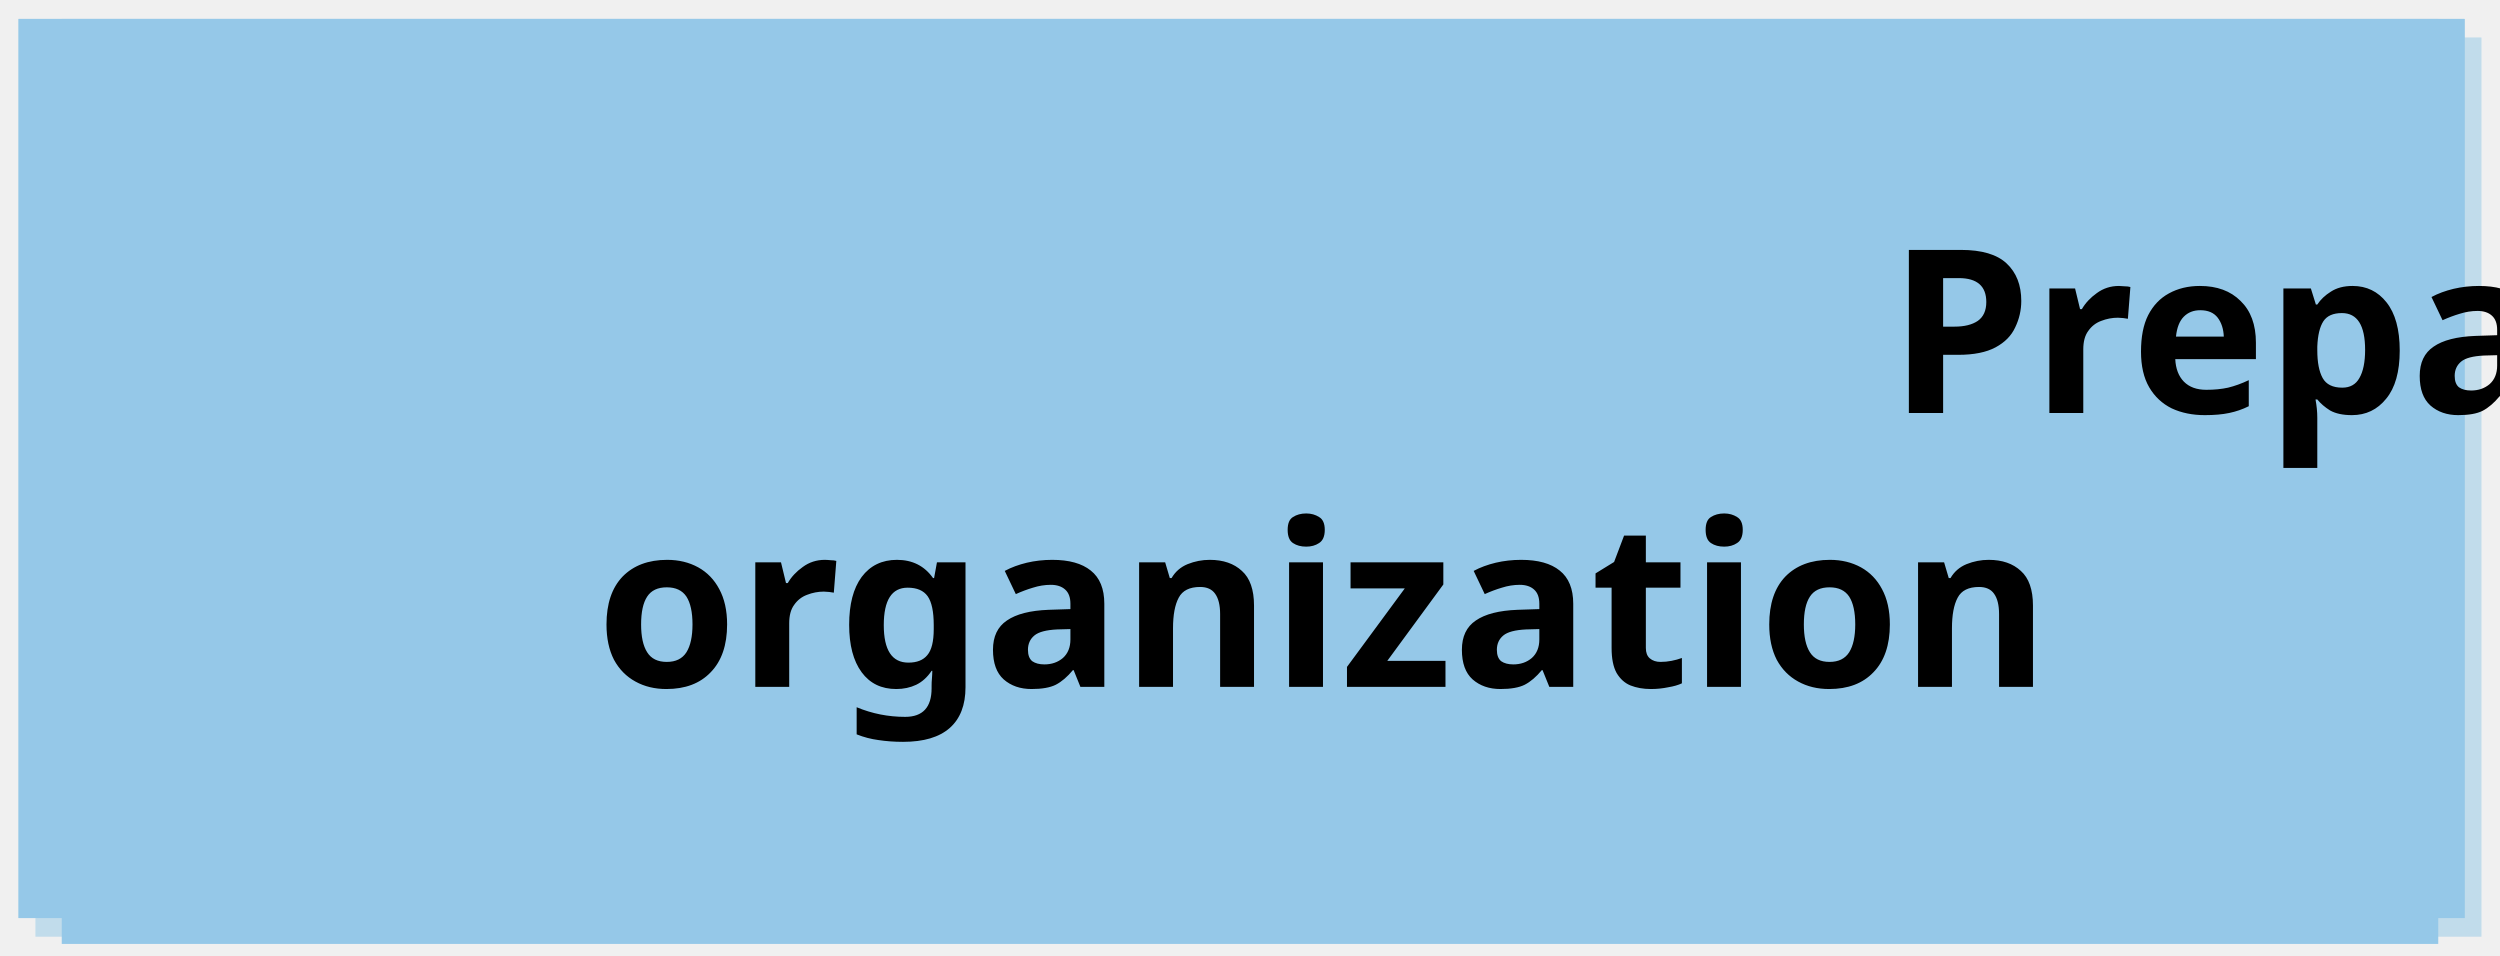
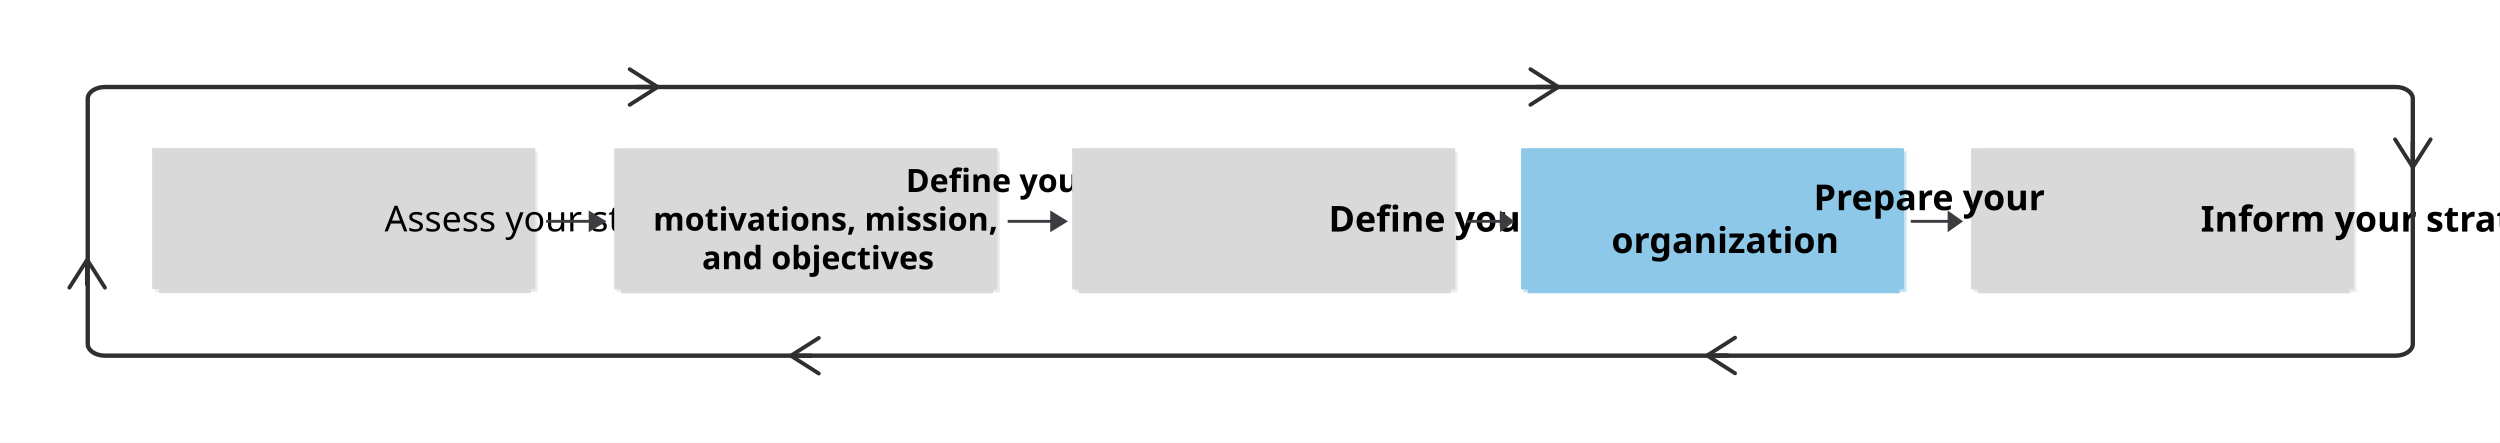
- <svg xmlns="http://www.w3.org/2000/svg" xmlns:ns1="http://schemas.microsoft.com/visio/2003/SVGExtensions/" width="1.52in" height="0.581in" viewBox="0 0 109.461 41.809" xml:space="preserve" color-interpolation-filters="sRGB" class="st6">
+ <svg xmlns="http://www.w3.org/2000/svg" xmlns:ns1="http://schemas.microsoft.com/visio/2003/SVGExtensions/" width="9.713in" height="1.72in" viewBox="0 0 699.351 123.859" xml:space="preserve" color-interpolation-filters="sRGB" class="st17">
  <ns1:documentProperties ns1:langID="127" ns1:viewMarkup="false" />
  <style type="text/css">
	
- 		.st1 {fill:#95c8e8;fill-opacity:0.3;stroke:none;stroke-linecap:butt;stroke-width:0.813}
- 		.st2 {fill:#95c8e8;stroke:none;stroke-linecap:butt;stroke-width:0.813}
- 		.st3 {fill:#95c8e8;stroke:none;stroke-linecap:round;stroke-linejoin:round;stroke-width:0.75}
- 		.st4 {fill:#000000;font-family:Segoe UI Variable Text Semibold;font-size:0.833em;font-weight:bold}
- 		.st5 {font-size:1em}
- 		.st6 {fill:none;fill-rule:evenodd;font-size:12px;overflow:visible;stroke-linecap:square;stroke-miterlimit:3}
+ 		.st1 {fill:#ffffff;stroke:none;stroke-linecap:round;stroke-linejoin:round;stroke-width:0.75}
+ 		.st2 {fill:#d9d9d9;fill-opacity:0.3;stroke:none;stroke-linecap:butt;stroke-width:0.813}
+ 		.st3 {fill:#d9d9d9;stroke:none;stroke-linecap:butt;stroke-width:0.813}
+ 		.st4 {fill:#d9d9d9;stroke:none;stroke-linecap:round;stroke-linejoin:round;stroke-width:0.75}
+ 		.st5 {fill:#000000;font-family:Segoe UI Variable Text Semibold;font-size:0.833em}
+ 		.st6 {fill:#000000;font-family:Segoe UI Variable Text Semibold;font-size:0.75em;font-weight:bold}
+ 		.st7 {font-size:1em}
+ 		.st8 {fill:#000000;font-family:Segoe UI Variable Text Semibold;font-size:0.833em;font-weight:bold}
+ 		.st9 {fill:#8dc8e8;fill-opacity:0.3;stroke:none;stroke-linecap:butt;stroke-width:0.813}
+ 		.st10 {fill:#8dc8e8;stroke:none;stroke-linecap:butt;stroke-width:0.813}
+ 		.st11 {fill:#8dc8e8;stroke:none;stroke-linecap:round;stroke-linejoin:round;stroke-width:0.75}
+ 		.st12 {stroke:#3c3c41;stroke-linecap:butt;stroke-width:0.813}
+ 		.st13 {fill:#3c3c41;stroke:none;stroke-linecap:butt;stroke-width:0.813}
+ 		.st14 {fill:none;stroke:#2f2f2f;stroke-linecap:butt;stroke-width:1.22}
+ 		.st15 {stroke:#2f2f2f;stroke-linecap:butt;stroke-width:1.22}
+ 		.st16 {fill:#2f2f2f;stroke:none;stroke-linecap:butt;stroke-width:0.813}
+ 		.st17 {fill:none;fill-rule:evenodd;font-size:12px;overflow:visible;stroke-linecap:square;stroke-miterlimit:3}
	
	</style>
-   <g ns1:mID="0" ns1:index="1" ns1:groupContext="foregroundPage">
+   <g ns1:mID="11" ns1:index="1" ns1:groupContext="backgroundPage">
+     <ns1:userDefs>
+       <ns1:ud ns1:nameU="msvVisioCreated" ns1:prompt="" ns1:val="VT0(0):26" />
+     </ns1:userDefs>
+     <ns1:pageProperties width="9.713" height="1.72" ns1:drawingScale="1" ns1:pageScale="1" ns1:drawingUnits="19" ns1:shadowOffsetX="9" ns1:shadowOffsetY="-9" />
+     <g id="shape1000-1" ns1:mID="1000" ns1:groupContext="shape">
+       <ns1:userDefs>
+         <ns1:ud ns1:nameU="Background" ns1:val="VT0(0):26" />
+         <ns1:ud ns1:nameU="visVersion" ns1:val="VT0(15):26" />
+         <ns1:ud ns1:nameU="msvShapeCategories" ns1:prompt="" ns1:val="VT4(DoNotContain)" />
+         <ns1:ud ns1:nameU="msvVisioCreated" ns1:prompt="" ns1:val="VT0(0):26" />
+       </ns1:userDefs>
+       <rect x="0" y="0" width="699.351" height="123.859" class="st1" />
+     </g>
+   </g>
+   <g ns1:mID="4" ns1:index="2" ns1:groupContext="foregroundPage">
    <ns1:pageProperties ns1:drawingScale="1" ns1:pageScale="1" ns1:drawingUnits="19" ns1:shadowOffsetX="9" ns1:shadowOffsetY="-9" />
-     <g id="group1036-1" transform="translate(0.813397,-0.495233)" ns1:mID="1036" ns1:groupContext="group">
-       <g id="group1037-2" transform="translate(-1.1191E-13,-0.318164)" ns1:mID="1037" ns1:groupContext="group">
-         <g id="group1038-3" transform="translate(0.737581,2.4869E-13)" ns1:mID="1038" ns1:groupContext="group">
-           <g id="shape1039-4" ns1:mID="1039" ns1:groupContext="shape">
-             <rect x="0" y="2.44" width="107.097" height="39.368" class="st1" />
-           </g>
-           <g id="shape1040-6" ns1:mID="1040" ns1:groupContext="shape">
-             <rect x="0" y="2.44" width="107.097" height="39.368" class="st1" />
-           </g>
-         </g>
-         <g id="group1041-8" transform="translate(0,-0.813397)" ns1:mID="1041" ns1:groupContext="group">
-           <g id="shape1042-9" ns1:mID="1042" ns1:groupContext="shape">
-             <rect x="0" y="2.44" width="107.097" height="39.368" class="st2" />
-           </g>
-           <g id="shape1043-11" ns1:mID="1043" ns1:groupContext="shape">
-             <rect x="0" y="2.44" width="107.097" height="39.368" class="st2" />
-           </g>
-         </g>
-       </g>
-       <g id="shape1044-13" ns1:mID="1044" ns1:groupContext="shape" transform="translate(1.89005,1.35003E-13)">
-         <ns1:textBlock ns1:margins="rect(4,4,4,4)" />
-         <ns1:textRect cx="52.027" cy="21.559" width="104.06" height="40.5" />
-         <rect x="0" y="1.309" width="104.054" height="40.5" class="st3" />
-         <text x="22.8" y="18.56" class="st4" ns1:langID="1033">
-           <ns1:paragraph ns1:horizAlign="1" />
-           <ns1:tabList />Prepare your <tspan x="23.4" dy="1.2em" class="st5">organization</tspan>
+     <g id="group1000-3" transform="translate(42.5846,-41.872)" ns1:mID="1000" ns1:groupContext="group">
+       <g id="group1001-4" transform="translate(-1.1191E-13,-0.318164)" ns1:mID="1001" ns1:groupContext="group">
+         <g id="group1002-5" transform="translate(0.737581,2.70006E-13)" ns1:mID="1002" ns1:groupContext="group">
+           <g id="shape1003-6" ns1:mID="1003" ns1:groupContext="shape">
+             <rect x="0" y="84.491" width="107.097" height="39.368" class="st2" />
+           </g>
+           <g id="shape1004-8" ns1:mID="1004" ns1:groupContext="shape">
+             <rect x="0" y="84.491" width="107.097" height="39.368" class="st2" />
+           </g>
+         </g>
+         <g id="group1005-10" transform="translate(0,-0.813397)" ns1:mID="1005" ns1:groupContext="group">
+           <g id="shape1006-11" ns1:mID="1006" ns1:groupContext="shape">
+             <rect x="0" y="84.491" width="107.097" height="39.368" class="st3" />
+           </g>
+           <g id="shape1007-13" ns1:mID="1007" ns1:groupContext="shape">
+             <rect x="0" y="84.491" width="107.097" height="39.368" class="st3" />
+           </g>
+         </g>
+       </g>
+       <g id="shape1008-15" ns1:mID="1008" ns1:groupContext="shape" transform="translate(1.89005,1.42109E-13)">
+         <ns1:textBlock ns1:margins="rect(4,4,4,4)" />
+         <ns1:textRect cx="52.027" cy="103.609" width="104.06" height="40.5" />
+         <rect x="0" y="83.359" width="104.054" height="40.5" class="st4" />
+         <text x="5.91" y="106.61" class="st5" ns1:langID="1033">
+           <ns1:paragraph ns1:horizAlign="1" />
+           <ns1:tabList />Assess your strategy</text>
+       </g>
+     </g>
+     <g id="group1009-18" transform="translate(171.865,-41.7887)" ns1:mID="1009" ns1:groupContext="group">
+       <g id="group1010-19" transform="translate(-1.1191E-13,-0.318164)" ns1:mID="1010" ns1:groupContext="group">
+         <g id="group1011-20" transform="translate(0.737581,2.70006E-13)" ns1:mID="1011" ns1:groupContext="group">
+           <g id="shape1012-21" ns1:mID="1012" ns1:groupContext="shape">
+             <rect x="0" y="84.491" width="107.097" height="39.368" class="st2" />
+           </g>
+           <g id="shape1013-23" ns1:mID="1013" ns1:groupContext="shape">
+             <rect x="0" y="84.491" width="107.097" height="39.368" class="st2" />
+           </g>
+         </g>
+         <g id="group1014-25" transform="translate(0,-0.813397)" ns1:mID="1014" ns1:groupContext="group">
+           <g id="shape1015-26" ns1:mID="1015" ns1:groupContext="shape">
+             <rect x="0" y="84.491" width="107.097" height="39.368" class="st3" />
+           </g>
+           <g id="shape1016-28" ns1:mID="1016" ns1:groupContext="shape">
+             <rect x="0" y="84.491" width="107.097" height="39.368" class="st3" />
+           </g>
+         </g>
+       </g>
+       <g id="shape1017-30" ns1:mID="1017" ns1:groupContext="shape" transform="translate(1.89005,1.42109E-13)">
+         <ns1:textBlock ns1:margins="rect(4,4,4,4)" />
+         <ns1:textRect cx="52.027" cy="103.609" width="104.06" height="40.5" />
+         <rect x="0" y="83.359" width="104.054" height="40.5" class="st4" />
+         <text x="28.16" y="95.51" class="st6" ns1:langID="1033">
+           <ns1:paragraph ns1:horizAlign="1" />
+           <ns1:tabList />Define your <tspan x="8.93" dy="1.2em" class="st7">motivations, mission, </tspan>
+           <tspan x="22.61" dy="1.2em" class="st7">and objectives</tspan>
        </text>
+       </g>
+     </g>
+     <g id="group1018-35" transform="translate(551.416,-41.8095)" ns1:mID="1018" ns1:groupContext="group">
+       <g id="group1019-36" transform="translate(-1.1191E-13,-0.318164)" ns1:mID="1019" ns1:groupContext="group">
+         <g id="group1020-37" transform="translate(0.737581,2.70006E-13)" ns1:mID="1020" ns1:groupContext="group">
+           <g id="shape1021-38" ns1:mID="1021" ns1:groupContext="shape">
+             <rect x="0" y="84.491" width="107.097" height="39.368" class="st2" />
+           </g>
+           <g id="shape1022-40" ns1:mID="1022" ns1:groupContext="shape">
+             <rect x="0" y="84.491" width="107.097" height="39.368" class="st2" />
+           </g>
+         </g>
+         <g id="group1023-42" transform="translate(0,-0.813397)" ns1:mID="1023" ns1:groupContext="group">
+           <g id="shape1024-43" ns1:mID="1024" ns1:groupContext="shape">
+             <rect x="0" y="84.491" width="107.097" height="39.368" class="st3" />
+           </g>
+           <g id="shape1025-45" ns1:mID="1025" ns1:groupContext="shape">
+             <rect x="0" y="84.491" width="107.097" height="39.368" class="st3" />
+           </g>
+         </g>
+       </g>
+       <g id="shape1026-47" ns1:mID="1026" ns1:groupContext="shape" transform="translate(1.89005,1.42109E-13)">
+         <ns1:textBlock ns1:margins="rect(4,4,4,4)" />
+         <ns1:textRect cx="52.027" cy="103.609" width="104.06" height="40.5" />
+         <rect x="0" y="83.359" width="104.054" height="40.5" class="st4" />
+         <text x="5.18" y="106.61" class="st8" ns1:langID="1033">
+           <ns1:paragraph ns1:horizAlign="1" />
+           <ns1:tabList />Inform your strategy</text>
+       </g>
+     </g>
+     <g id="group1027-50" transform="translate(299.961,-41.8096)" ns1:mID="1027" ns1:groupContext="group">
+       <g id="group1028-51" transform="translate(-1.1191E-13,-0.318164)" ns1:mID="1028" ns1:groupContext="group">
+         <g id="group1029-52" transform="translate(0.737581,2.70006E-13)" ns1:mID="1029" ns1:groupContext="group">
+           <g id="shape1030-53" ns1:mID="1030" ns1:groupContext="shape">
+             <rect x="0" y="84.491" width="107.097" height="39.368" class="st2" />
+           </g>
+           <g id="shape1031-55" ns1:mID="1031" ns1:groupContext="shape">
+             <rect x="0" y="84.491" width="107.097" height="39.368" class="st2" />
+           </g>
+         </g>
+         <g id="group1032-57" transform="translate(0,-0.813397)" ns1:mID="1032" ns1:groupContext="group">
+           <g id="shape1033-58" ns1:mID="1033" ns1:groupContext="shape">
+             <rect x="0" y="84.491" width="107.097" height="39.368" class="st3" />
+           </g>
+           <g id="shape1034-60" ns1:mID="1034" ns1:groupContext="shape">
+             <rect x="0" y="84.491" width="107.097" height="39.368" class="st3" />
+           </g>
+         </g>
+       </g>
+       <g id="shape1035-62" ns1:mID="1035" ns1:groupContext="shape" transform="translate(1.89005,1.42109E-13)">
+         <ns1:textBlock ns1:margins="rect(4,4,4,4)" />
+         <ns1:textRect cx="52.027" cy="103.609" width="104.06" height="40.5" />
+         <rect x="0" y="83.359" width="104.054" height="40.5" class="st4" />
+         <text x="12.63" y="106.61" class="st8" ns1:langID="1033">
+           <ns1:paragraph ns1:horizAlign="1" />
+           <ns1:tabList />Define your team</text>
+       </g>
+     </g>
+     <g id="group1036-65" transform="translate(425.499,-41.8095)" ns1:mID="1036" ns1:groupContext="group">
+       <g id="group1037-66" transform="translate(-1.1191E-13,-0.318164)" ns1:mID="1037" ns1:groupContext="group">
+         <g id="group1038-67" transform="translate(0.737581,2.70006E-13)" ns1:mID="1038" ns1:groupContext="group">
+           <g id="shape1039-68" ns1:mID="1039" ns1:groupContext="shape">
+             <rect x="0" y="84.491" width="107.097" height="39.368" class="st9" />
+           </g>
+           <g id="shape1040-70" ns1:mID="1040" ns1:groupContext="shape">
+             <rect x="0" y="84.491" width="107.097" height="39.368" class="st9" />
+           </g>
+         </g>
+         <g id="group1041-72" transform="translate(0,-0.813397)" ns1:mID="1041" ns1:groupContext="group">
+           <g id="shape1042-73" ns1:mID="1042" ns1:groupContext="shape">
+             <rect x="0" y="84.491" width="107.097" height="39.368" class="st10" />
+           </g>
+           <g id="shape1043-75" ns1:mID="1043" ns1:groupContext="shape">
+             <rect x="0" y="84.491" width="107.097" height="39.368" class="st10" />
+           </g>
+         </g>
+       </g>
+       <g id="shape1044-77" ns1:mID="1044" ns1:groupContext="shape" transform="translate(1.89005,1.42109E-13)">
+         <ns1:textBlock ns1:margins="rect(4,4,4,4)" />
+         <ns1:textRect cx="52.027" cy="103.609" width="104.06" height="40.5" />
+         <rect x="0" y="83.359" width="104.054" height="40.5" class="st11" />
+         <text x="22.8" y="100.61" class="st8" ns1:langID="1033">
+           <ns1:paragraph ns1:horizAlign="1" />
+           <ns1:tabList />Prepare your <tspan x="23.4" dy="1.2em" class="st7">organization</tspan>
+         </text>
+       </g>
+     </g>
+     <g id="group1045-81" transform="translate(281.878,-58.8924)" ns1:mID="1045" ns1:groupContext="group">
+       <g id="shape1046-82" ns1:mID="1046" ns1:groupContext="shape" transform="translate(0,-3.04211)">
+         <path d="M0 123.86 L12.75 123.86" class="st12" />
+       </g>
+       <g id="shape1047-85" ns1:mID="1047" ns1:groupContext="shape" transform="translate(11.9076,-2.84217E-14)">
+         <path d="M0 123.86 L4.97 120.82 L0 117.78 L0 123.86 Z" class="st13" />
+       </g>
+     </g>
+     <g id="group1048-87" transform="translate(410.128,-58.8924)" ns1:mID="1048" ns1:groupContext="group">
+       <g id="shape1049-88" ns1:mID="1049" ns1:groupContext="shape" transform="translate(0,-3.04211)">
+         <path d="M0 123.86 L10.2 123.86" class="st12" />
+       </g>
+       <g id="shape1050-91" ns1:mID="1050" ns1:groupContext="shape" transform="translate(9.52609,-2.84217E-14)">
+         <path d="M0 123.86 L3.97 120.82 L0 117.78 L0 123.86 Z" class="st13" />
+       </g>
+     </g>
+     <g id="group1051-93" transform="translate(534.541,-58.8924)" ns1:mID="1051" ns1:groupContext="group">
+       <g id="shape1052-94" ns1:mID="1052" ns1:groupContext="shape" transform="translate(0,-3.04211)">
+         <path d="M0 123.86 L11.05 123.86" class="st12" />
+       </g>
+       <g id="shape1053-97" ns1:mID="1053" ns1:groupContext="shape" transform="translate(10.3199,-2.84217E-14)">
+         <path d="M0 123.86 L4.31 120.82 L0 117.78 L0 123.86 Z" class="st13" />
+       </g>
+     </g>
+     <g id="shape1054-99" ns1:mID="1054" ns1:groupContext="shape" transform="translate(24.5018,-24.3556)">
+       <path d="M645.69 48.7 C648.33 48.7 650.5 50.17 650.5 51.95 L650.5 120.61 C650.5 122.4 648.33 123.86 645.69 123.86 L4.81        123.86 C2.16 123.86 0 122.4 0 120.61 L0 51.95 C0 50.17 2.16 48.7 4.81 48.7 L645.69 48.7 Z" class="st14" />
+     </g>
+     <g id="group1055-101" transform="translate(175.506,-93.9883)" ns1:mID="1055" ns1:groupContext="group">
+       <g id="shape1056-102" ns1:mID="1056" ns1:groupContext="shape" transform="translate(2.42311,-5.52459)">
+         <path d="M0 123.86 L5.24 123.86" class="st15" />
+       </g>
+       <g id="shape1057-105" ns1:mID="1057" ns1:groupContext="shape">
+         <path d="M0.16 123.61 C0 123.35 0.08 123.01 0.33 122.85 L7.42 118.33 L0.33 113.82 C0.08 113.66 0 113.32 0.16 113.06         C0.33 112.81 0.67 112.73 0.92 112.9 L8.73 117.87 C8.89 117.97 8.99 118.15 8.99 118.33 C8.99 118.52 8.89         118.7 8.73 118.8 L0.92 123.77 C0.83 123.83 0.73 123.86 0.63 123.86 C0.44 123.86 0.27 123.77 0.16 123.61         Z" class="st16" />
+       </g>
+     </g>
+     <g id="group1058-107" transform="translate(427.506,-93.9971)" ns1:mID="1058" ns1:groupContext="group">
+       <g id="shape1059-108" ns1:mID="1059" ns1:groupContext="shape" transform="translate(2.42311,-5.52459)">
+         <path d="M0 123.86 L5.24 123.86" class="st15" />
+       </g>
+       <g id="shape1060-111" ns1:mID="1060" ns1:groupContext="shape">
+         <path d="M0.16 123.61 C0 123.35 0.08 123.01 0.33 122.85 L7.42 118.33 L0.33 113.82 C0.08 113.66 0 113.32 0.16 113.06         C0.33 112.81 0.67 112.73 0.92 112.9 L8.73 117.87 C8.89 117.97 8.99 118.15 8.99 118.33 C8.99 118.52 8.89         118.7 8.73 118.8 L0.92 123.77 C0.83 123.83 0.73 123.86 0.63 123.86 C0.44 123.86 0.27 123.77 0.16 123.61         Z" class="st16" />
+       </g>
+     </g>
+     <g id="group1064-113" transform="translate(220.667,-18.8134)" ns1:mID="1064" ns1:groupContext="group">
+       <g id="shape1065-114" ns1:mID="1065" ns1:groupContext="shape" transform="translate(1.32014,-5.52459)">
+         <path d="M0 123.86 L5.24 123.86" class="st15" />
+       </g>
+       <g id="shape1066-117" ns1:mID="1066" ns1:groupContext="shape">
+         <path d="M8.82 123.61 C8.99 123.35 8.91 123.01 8.66 122.85 L1.57 118.33 L8.66 113.82 C8.91 113.66 8.99 113.32 8.82         113.06 C8.66 112.81 8.32 112.73 8.07 112.9 L0.25 117.87 C0.1 117.97 0 118.15 0 118.33 C0 118.52 0.1         118.7 0.25 118.8 L8.07 123.77 C8.16 123.83 8.26 123.86 8.36 123.86 C8.54 123.86 8.72 123.77 8.82 123.61         Z" class="st16" />
+       </g>
+     </g>
+     <g id="group1070-119" transform="translate(18.8134,-42.7564)" ns1:mID="1070" ns1:groupContext="group">
+       <g id="shape1071-120" ns1:mID="1071" ns1:groupContext="shape" transform="translate(129.384,116.192) rotate(90)">
+         <path d="M0 123.86 L6.47 123.86" class="st15" />
+       </g>
+       <g id="shape1072-123" ns1:mID="1072" ns1:groupContext="shape">
+         <path d="M0.25 123.7 C0.51 123.86 0.85 123.78 1.01 123.53 L5.52 116.44 L10.04 123.53 C10.2 123.78 10.54 123.86 10.8         123.7 C11.05 123.53 11.12 123.19 10.96 122.94 L5.99 115.13 C5.89 114.97 5.71 114.87 5.52 114.87 C5.34         114.87 5.16 114.97 5.06 115.13 L0.09 122.94 C0.03 123.03 0 123.13 0 123.23 C0 123.41 0.09 123.59 0.25         123.7 Z" class="st16" />
+       </g>
+     </g>
+     <g id="group1073-125" transform="translate(669.489,-76.5064)" ns1:mID="1073" ns1:groupContext="group">
+       <g id="shape1074-126" ns1:mID="1074" ns1:groupContext="shape" transform="translate(129.384,116.065) rotate(90)">
+         <path d="M0 123.86 L6.47 123.86" class="st15" />
+       </g>
+       <g id="shape1075-129" ns1:mID="1075" ns1:groupContext="shape">
+         <path d="M0.25 115.03 C0.51 114.87 0.85 114.95 1.01 115.2 L5.52 122.29 L10.04 115.2 C10.2 114.95 10.54 114.87 10.8         115.03 C11.05 115.2 11.12 115.54 10.96 115.79 L5.99 123.61 C5.89 123.76 5.71 123.86 5.52 123.86 C5.34         123.86 5.16 123.76 5.06 123.61 L0.09 115.79 C0.03 115.7 0 115.6 0 115.5 C0 115.32 0.09 115.14 0.25 115.03         Z" class="st16" />
+       </g>
+     </g>
+     <g id="group1076-131" transform="translate(152.752,-58.8954)" ns1:mID="1076" ns1:groupContext="group">
+       <g id="shape1077-132" ns1:mID="1077" ns1:groupContext="shape" transform="translate(0,-3.04211)">
+         <path d="M0 123.86 L12.75 123.86" class="st12" />
+       </g>
+       <g id="shape1078-135" ns1:mID="1078" ns1:groupContext="shape" transform="translate(11.9076,-2.84217E-14)">
+         <path d="M0 123.86 L4.97 120.82 L0 117.78 L0 123.86 Z" class="st13" />
+       </g>
+     </g>
+     <g id="group1079-137" transform="translate(477.013,-18.8752)" ns1:mID="1079" ns1:groupContext="group">
+       <g id="shape1080-138" ns1:mID="1080" ns1:groupContext="shape" transform="translate(1.32014,-5.52459)">
+         <path d="M0 123.86 L5.24 123.86" class="st15" />
+       </g>
+       <g id="shape1081-141" ns1:mID="1081" ns1:groupContext="shape">
+         <path d="M8.82 123.61 C8.99 123.35 8.91 123.01 8.66 122.85 L1.57 118.33 L8.66 113.82 C8.91 113.66 8.99 113.32 8.82         113.06 C8.66 112.81 8.32 112.73 8.07 112.9 L0.25 117.87 C0.1 117.97 0 118.15 0 118.33 C0 118.52 0.1         118.7 0.25 118.8 L8.07 123.77 C8.16 123.83 8.26 123.86 8.36 123.86 C8.54 123.86 8.72 123.77 8.82 123.61         Z" class="st16" />
      </g>
    </g>
  </g>
</svg>
